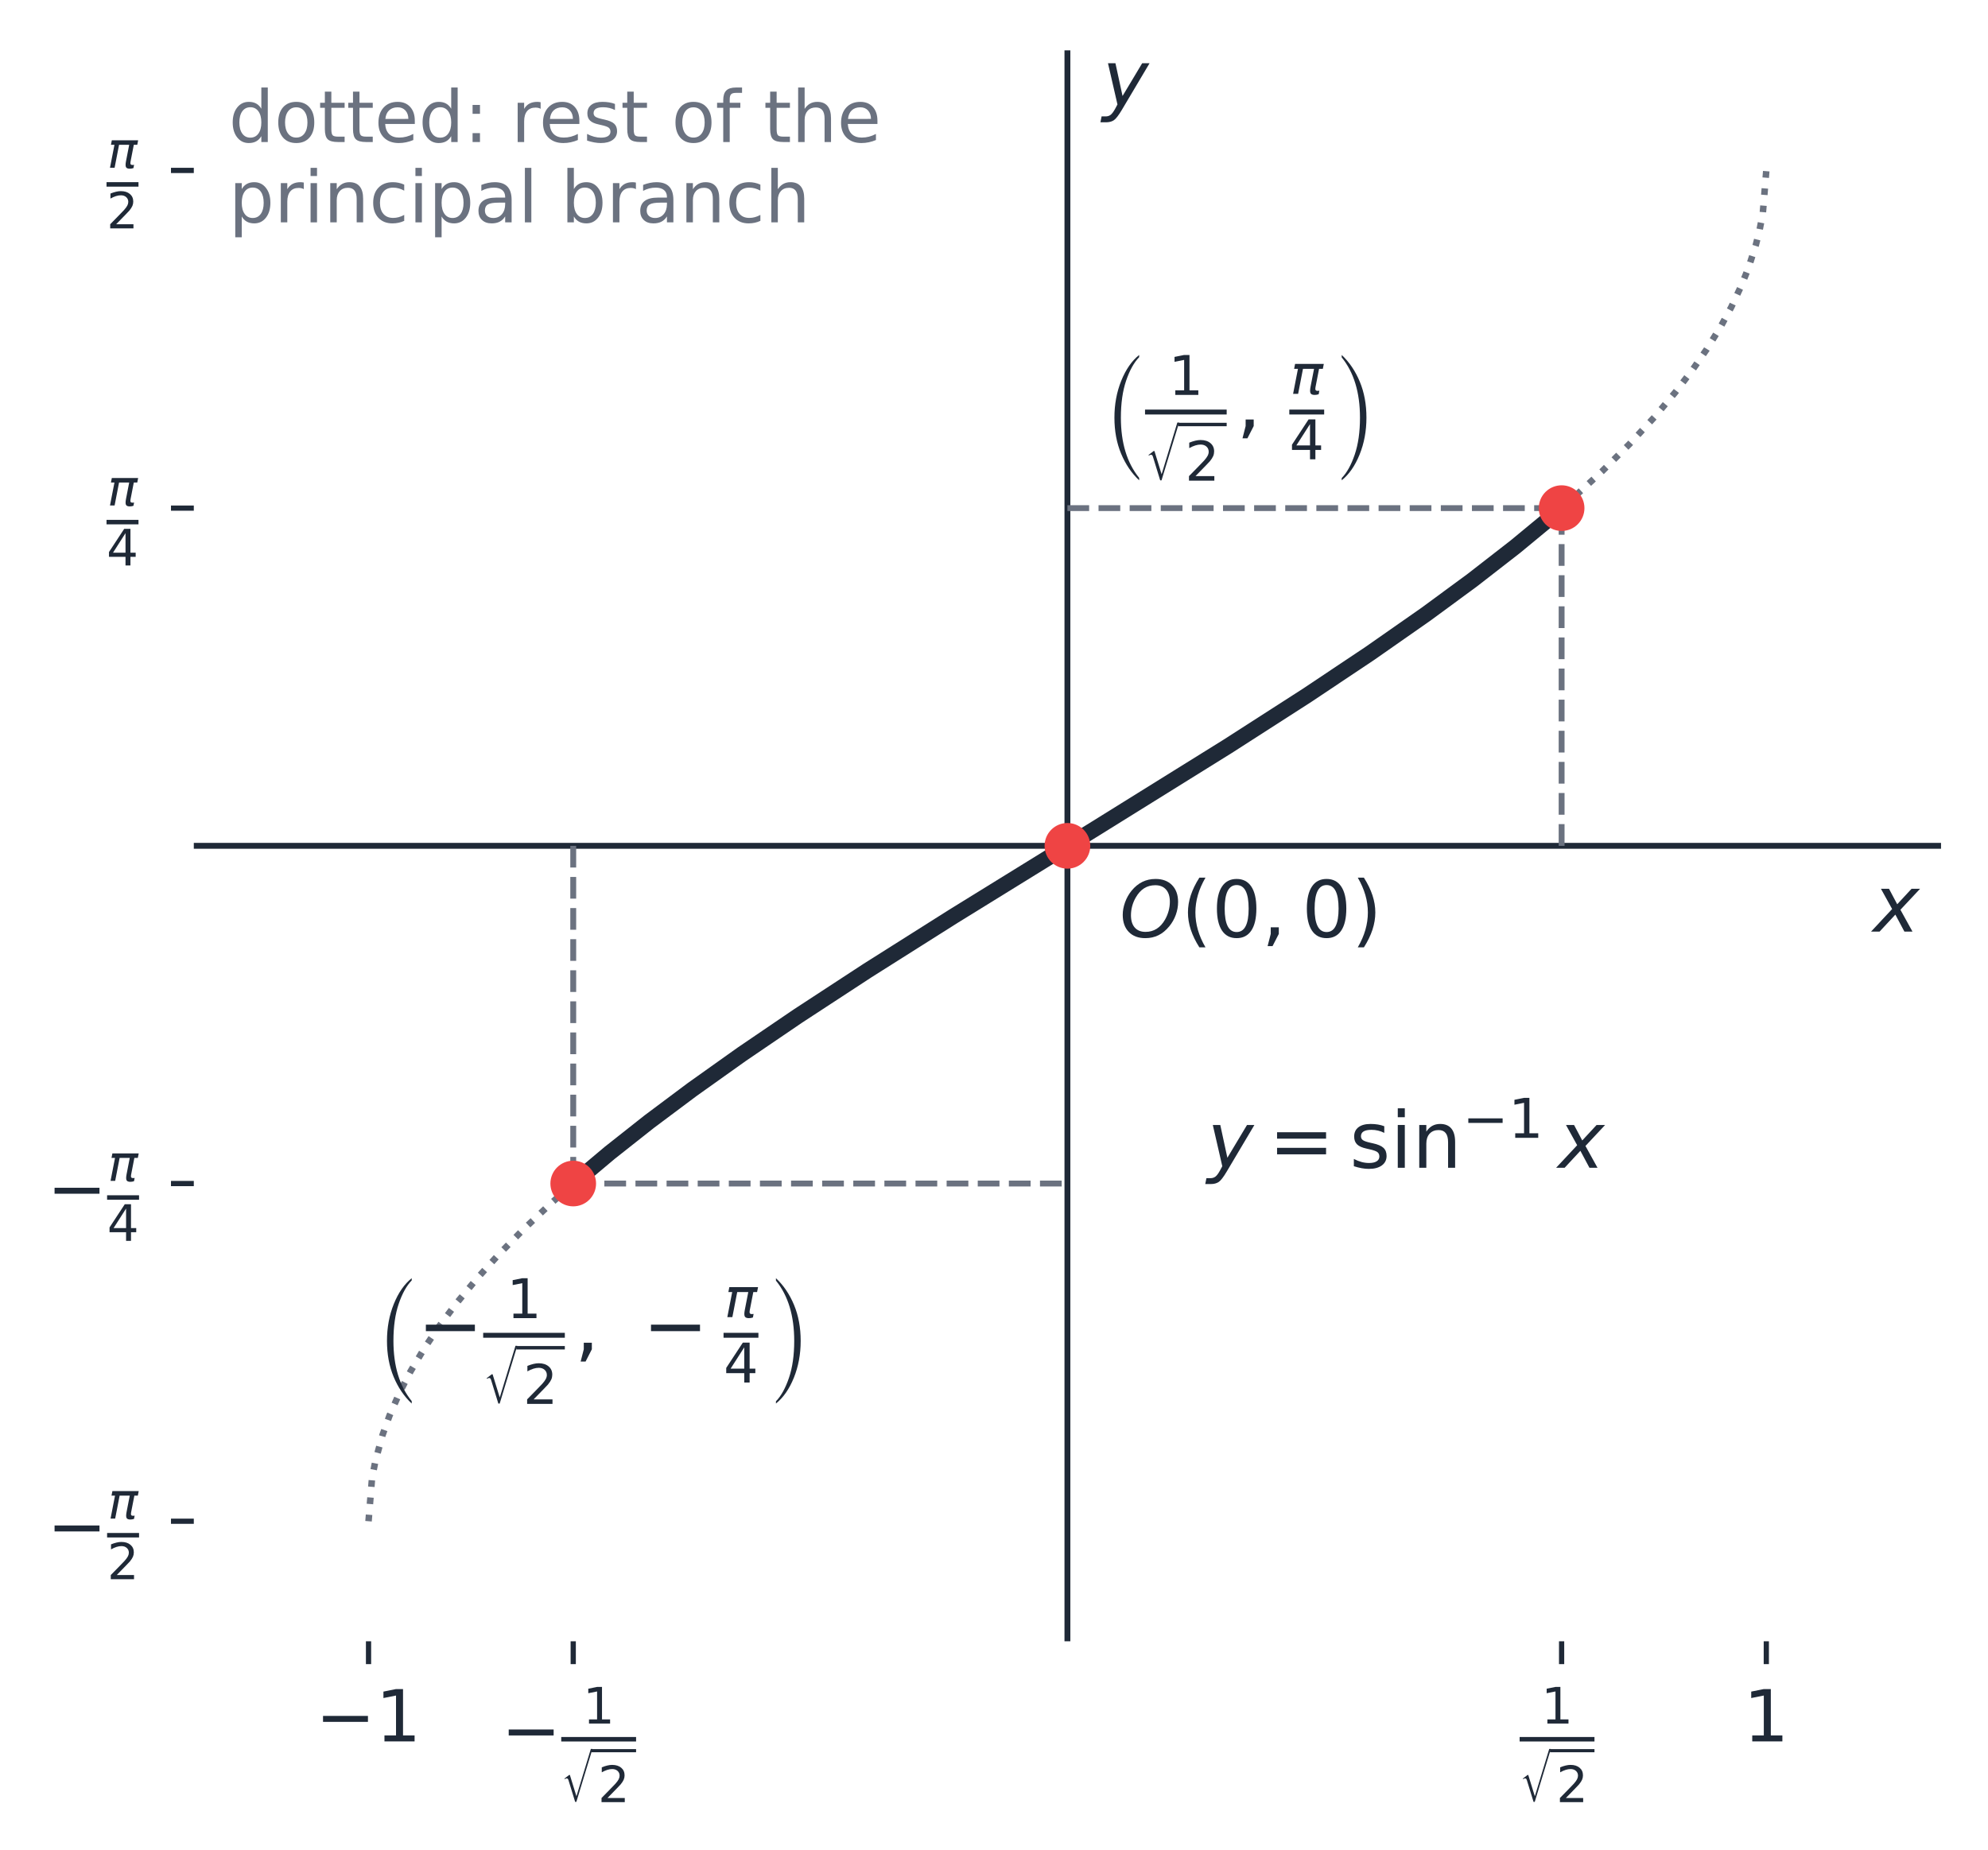
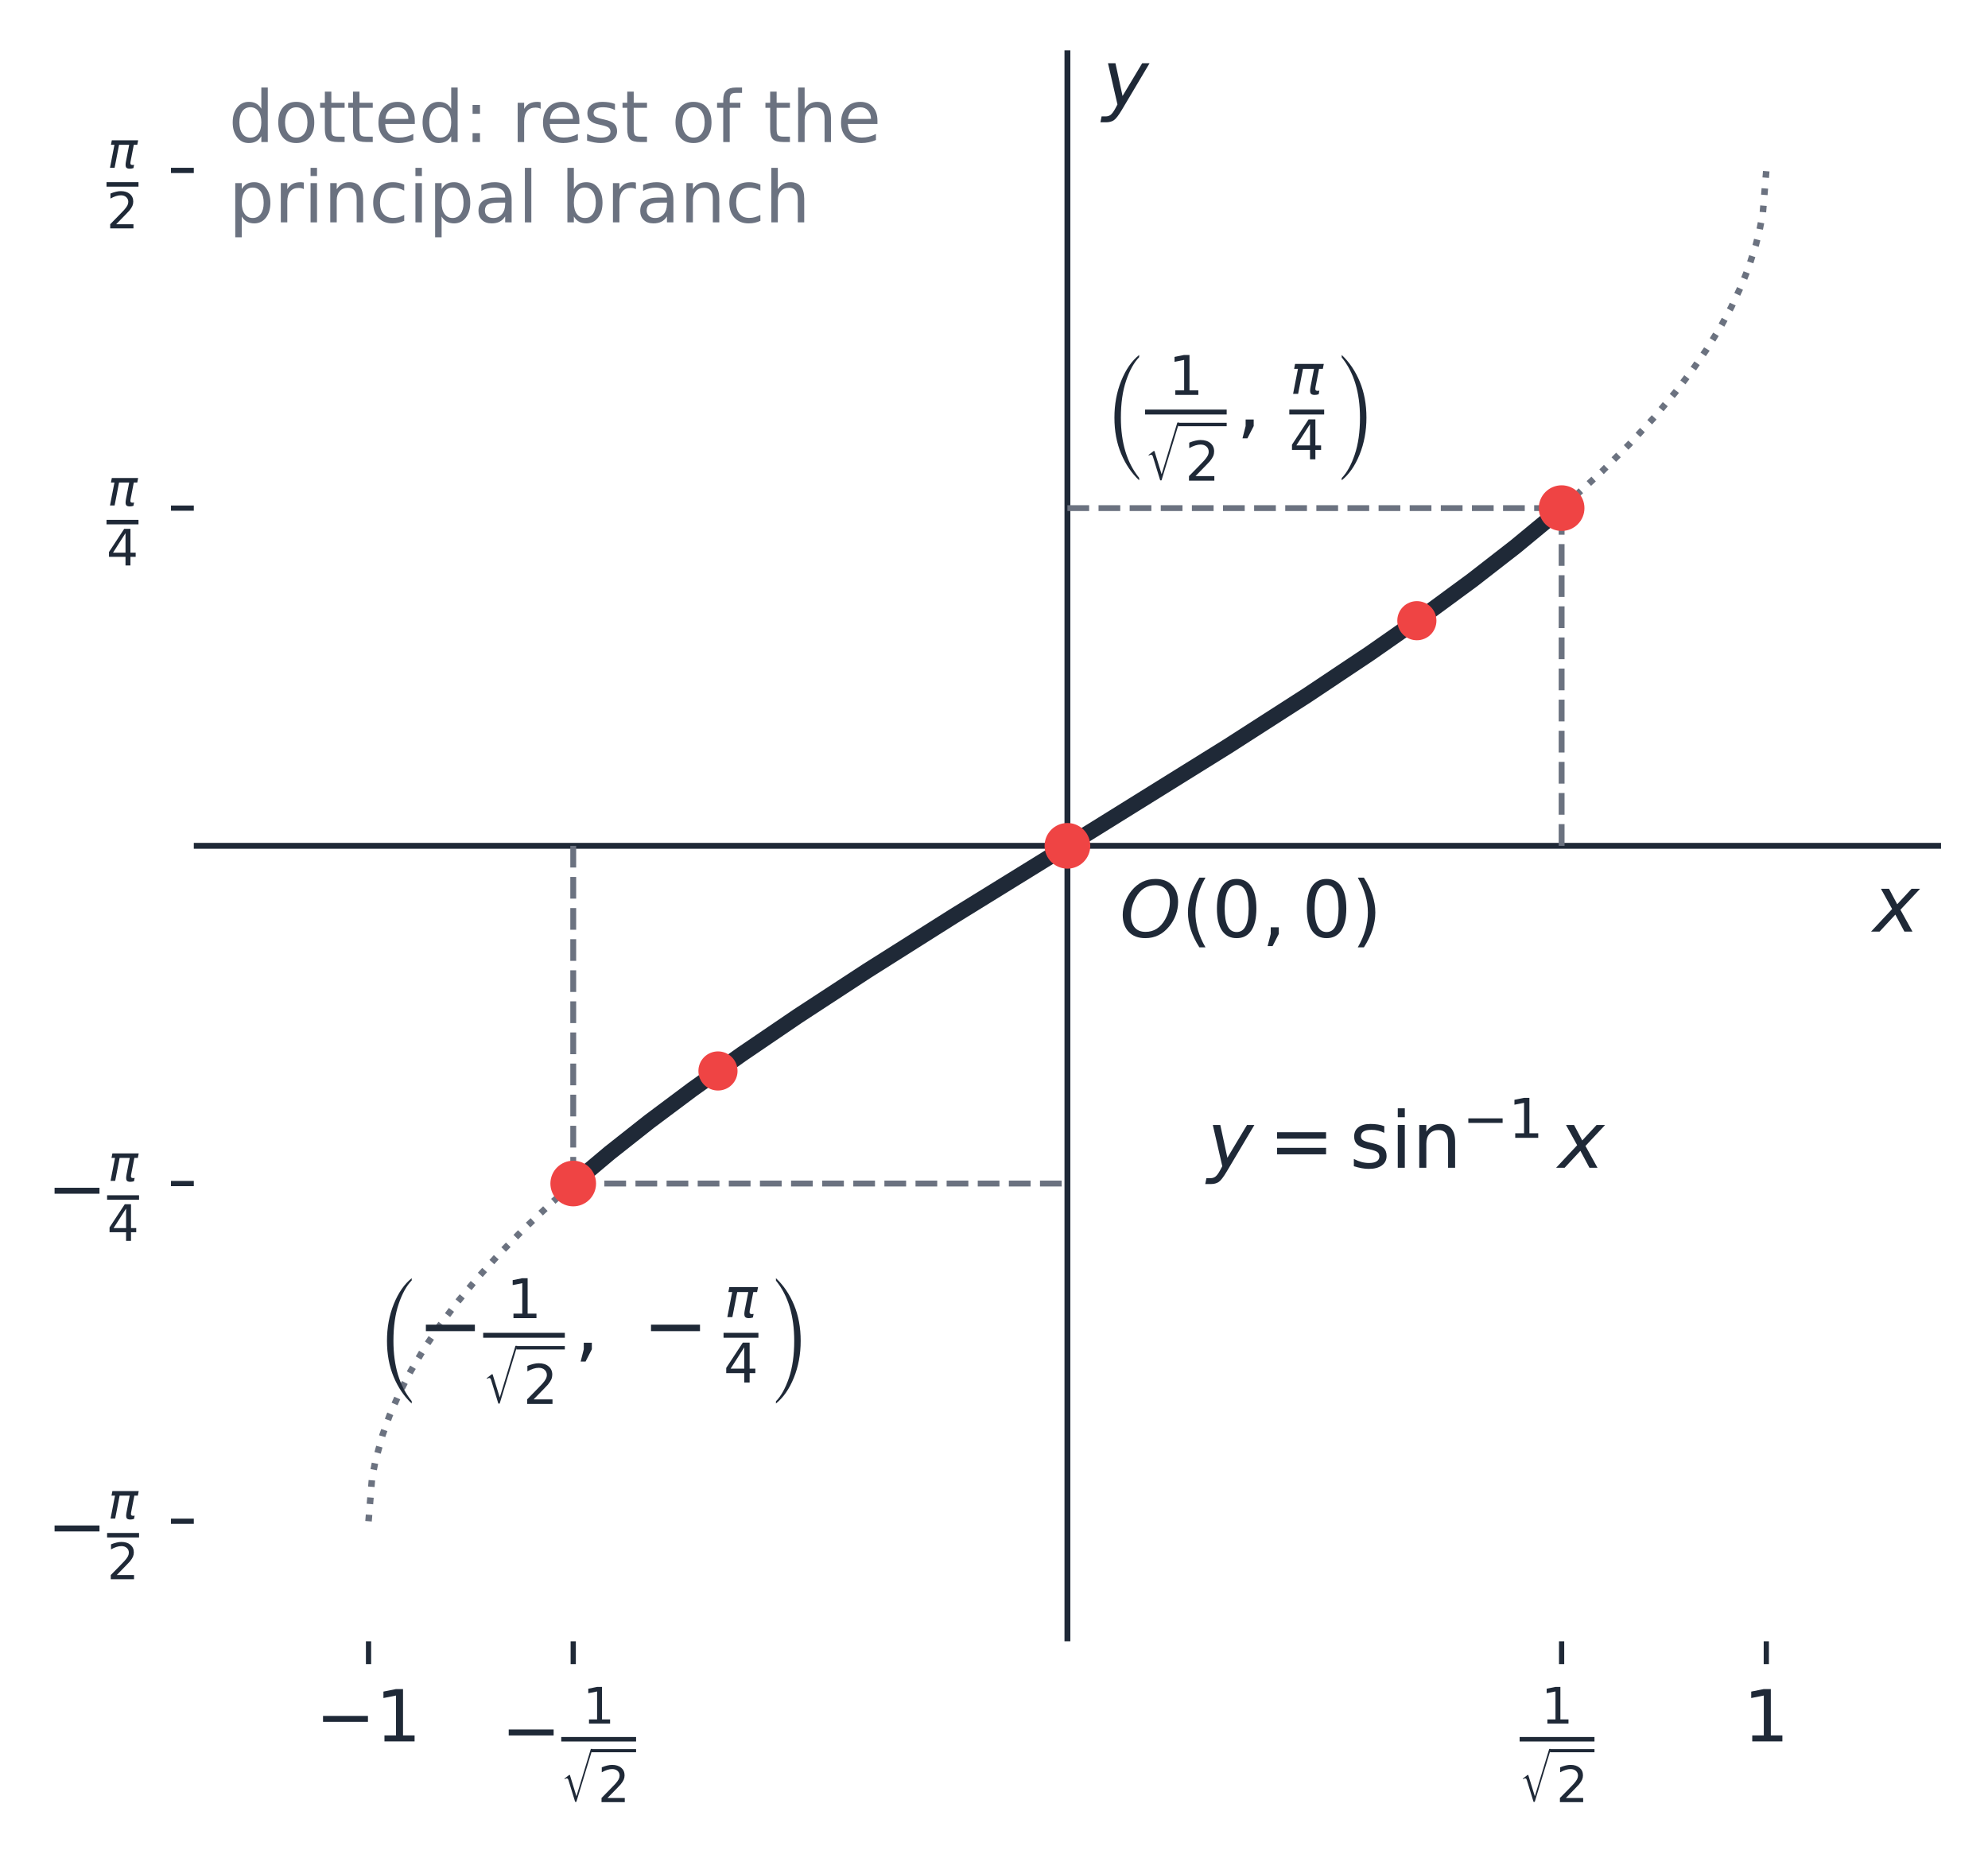
<svg xmlns="http://www.w3.org/2000/svg" xmlns:xlink="http://www.w3.org/1999/xlink" width="304.75pt" height="283.569pt" viewBox="0 0 304.75 283.569" version="1.1">
  <defs>
    <style type="text/css">*{stroke-linejoin: round; stroke-linecap: butt}</style>
  </defs>
  <g id="figure_1">
    <g id="patch_1">
      <path d="M -0 283.569  L 304.75 283.569  L 304.75 0  L -0 0  L -0 283.569  z " style="fill: none" />
    </g>
    <g id="axes_1">
      <g id="patch_2">
        <path d="M 29.71 251.659  L 297.55 251.659  L 297.55 7.723  L 29.71 7.723  L 29.71 251.659  z " style="fill: none" />
      </g>
      <g id="matplotlib.axis_1">
        <g id="xtick_1">
          <g id="line2d_1">
            <defs>
-               <path id="m2ab1efc501" d="M 0 0  L 0 3.5  " style="stroke: #1f2937; stroke-width: 0.8" />
+               <path id="mcd6d9efde3" d="M 0 0  L 0 3.5  " style="stroke: #1f2937; stroke-width: 0.8" />
            </defs>
            <g>
-               <use xlink:href="#m2ab1efc501" x="56.494" y="251.659" style="fill: #1f2937; stroke: #1f2937; stroke-width: 0.8" />
+               <use xlink:href="#mcd6d9efde3" x="56.494" y="251.659" style="fill: #1f2937; stroke: #1f2937; stroke-width: 0.8" />
            </g>
          </g>
          <g id="text_1">
            <g style="fill: #1f2937" transform="translate(48.354 267.0173) scale(0.11 -0.11)">
              <defs>
                <path id="DejaVuSans-2212" d="M 678 2272  L 4684 2272  L 4684 1741  L 678 1741  L 678 2272  z " transform="scale(0.015625)" />
                <path id="DejaVuSans-31" d="M 794 531  L 1825 531  L 1825 4091  L 703 3866  L 703 4441  L 1819 4666  L 2450 4666  L 2450 531  L 3481 531  L 3481 0  L 794 0  L 794 531  z " transform="scale(0.015625)" />
              </defs>
              <use xlink:href="#DejaVuSans-2212" transform="translate(0 0.09375)" />
              <use xlink:href="#DejaVuSans-31" transform="translate(83.78906 0.09375)" />
            </g>
          </g>
        </g>
        <g id="xtick_2">
          <g id="line2d_2">
            <g>
-               <use xlink:href="#m2ab1efc501" x="87.873" y="251.659" style="fill: #1f2937; stroke: #1f2937; stroke-width: 0.8" />
+               <use xlink:href="#mcd6d9efde3" x="87.873" y="251.659" style="fill: #1f2937; stroke: #1f2937; stroke-width: 0.8" />
            </g>
          </g>
          <g id="text_2">
            <g style="fill: #1f2937" transform="translate(76.81841 269.109) scale(0.11 -0.11)">
              <defs>
                <path id="STIXSizeOneSym-Regular-221a" d="M 6970 9933  L 3373 -1888  L 3104 -1888  L 1626 2918  Q 1555 3149 1465 3251  Q 1376 3354 1229 3354  Q 1011 3354 794 3181  L 717 3309  L 1766 4115  L 1926 4115  L 3379 -602  L 3405 -602  L 6605 9933  L 6970 9933  z " transform="scale(0.015625)" />
                <path id="DejaVuSans-32" d="M 1228 531  L 3431 531  L 3431 0  L 469 0  L 469 531  Q 828 903 1448 1529  Q 2069 2156 2228 2338  Q 2531 2678 2651 2914  Q 2772 3150 2772 3378  Q 2772 3750 2511 3984  Q 2250 4219 1831 4219  Q 1534 4219 1204 4116  Q 875 4013 500 3803  L 500 4441  Q 881 4594 1212 4672  Q 1544 4750 1819 4750  Q 2544 4750 2975 4387  Q 3406 4025 3406 3419  Q 3406 3131 3298 2873  Q 3191 2616 2906 2266  Q 2828 2175 2409 1742  Q 1991 1309 1228 531  z " transform="scale(0.015625)" />
              </defs>
              <use xlink:href="#DejaVuSans-2212" transform="translate(0 0.16875)" />
              <use xlink:href="#DejaVuSans-31" transform="translate(113.7891 43.96563) scale(0.7)" />
              <use xlink:href="#STIXSizeOneSym-Regular-221a" transform="translate(83.78906 -53.4125) scale(0.399712)" />
              <use xlink:href="#DejaVuSans-32" transform="translate(134.8058 -65.6125) scale(0.7)" />
              <path d="M 83.789 18.966  L 83.789 25.216  L 188.092 25.216  L 188.092 18.966  L 83.789 18.966  z " />
              <path d="M 126.056 3.966  L 126.056 8.341  L 188.092 8.341  L 188.092 3.966  L 126.056 3.966  z " />
            </g>
          </g>
        </g>
        <g id="xtick_3">
          <g id="line2d_3">
            <g>
-               <use xlink:href="#m2ab1efc501" x="239.387" y="251.659" style="fill: #1f2937; stroke: #1f2937; stroke-width: 0.8" />
+               <use xlink:href="#mcd6d9efde3" x="239.387" y="251.659" style="fill: #1f2937; stroke: #1f2937; stroke-width: 0.8" />
            </g>
          </g>
          <g id="text_3">
            <g style="fill: #1f2937" transform="translate(232.9516 269.109) scale(0.11 -0.11)">
              <use xlink:href="#DejaVuSans-31" transform="translate(30 43.96563) scale(0.7)" />
              <use xlink:href="#STIXSizeOneSym-Regular-221a" transform="translate(0 -53.4125) scale(0.399712)" />
              <use xlink:href="#DejaVuSans-32" transform="translate(51.01678 -65.6125) scale(0.7)" />
              <path d="M 0 18.966  L 0 25.216  L 104.303 25.216  L 104.303 18.966  L 0 18.966  z " />
              <path d="M 42.267 3.966  L 42.267 8.341  L 104.303 8.341  L 104.303 3.966  L 42.267 3.966  z " />
            </g>
          </g>
        </g>
        <g id="xtick_4">
          <g id="line2d_4">
            <g>
-               <use xlink:href="#m2ab1efc501" x="270.766" y="251.659" style="fill: #1f2937; stroke: #1f2937; stroke-width: 0.8" />
+               <use xlink:href="#mcd6d9efde3" x="270.766" y="251.659" style="fill: #1f2937; stroke: #1f2937; stroke-width: 0.8" />
            </g>
          </g>
          <g id="text_4">
            <g style="fill: #1f2937" transform="translate(267.246 267.0173) scale(0.11 -0.11)">
              <use xlink:href="#DejaVuSans-31" transform="translate(0 0.09375)" />
            </g>
          </g>
        </g>
      </g>
      <g id="matplotlib.axis_2">
        <g id="ytick_1">
          <g id="line2d_5">
            <defs>
-               <path id="m38abfe4322" d="M 0 0  L -3.5 0  " style="stroke: #1f2937; stroke-width: 0.8" />
+               <path id="m02f73343f3" d="M 0 0  L -3.5 0  " style="stroke: #1f2937; stroke-width: 0.8" />
            </defs>
            <g>
-               <use xlink:href="#m38abfe4322" x="29.71" y="233.252" style="fill: #1f2937; stroke: #1f2937; stroke-width: 0.8" />
+               <use xlink:href="#m02f73343f3" x="29.71" y="233.252" style="fill: #1f2937; stroke: #1f2937; stroke-width: 0.8" />
            </g>
          </g>
          <g id="text_5">
            <g style="fill: #1f2937" transform="translate(7.2 237.8715) scale(0.11 -0.11)">
              <defs>
                <path id="DejaVuSans-Oblique-3c0" d="M 584 3500  L 3938 3500  L 3825 2925  L 3384 2925  L 2966 775  Q 2922 550 2981 450  Q 3038 353 3209 353  Q 3256 353 3325 363  Q 3397 369 3419 372  L 3338 -44  Q 3222 -84 3103 -103  Q 2981 -122 2866 -122  Q 2491 -122 2388 81  Q 2284 288 2391 838  L 2797 2925  L 1506 2925  L 938 0  L 350 0  L 919 2925  L 472 2925  L 584 3500  z " transform="scale(0.015625)" />
              </defs>
              <use xlink:href="#DejaVuSans-2212" transform="translate(0 0.5875)" />
              <use xlink:href="#DejaVuSans-Oblique-3c0" transform="translate(84.78906 45.71875) scale(0.7)" />
              <use xlink:href="#DejaVuSans-32" transform="translate(83.78906 -38.81875) scale(0.7)" />
              <path d="M 83.789 19.384  L 83.789 25.634  L 128.325 25.634  L 128.325 19.384  L 83.789 19.384  z " />
            </g>
          </g>
        </g>
        <g id="ytick_2">
          <g id="line2d_6">
            <g>
-               <use xlink:href="#m38abfe4322" x="29.71" y="181.471" style="fill: #1f2937; stroke: #1f2937; stroke-width: 0.8" />
+               <use xlink:href="#m02f73343f3" x="29.71" y="181.471" style="fill: #1f2937; stroke: #1f2937; stroke-width: 0.8" />
            </g>
          </g>
          <g id="text_6">
            <g style="fill: #1f2937" transform="translate(7.2 186.0913) scale(0.11 -0.11)">
              <defs>
                <path id="DejaVuSans-34" d="M 2419 4116  L 825 1625  L 2419 1625  L 2419 4116  z M 2253 4666  L 3047 4666  L 3047 1625  L 3713 1625  L 3713 1100  L 3047 1100  L 3047 0  L 2419 0  L 2419 1100  L 313 1100  L 313 1709  L 2253 4666  z " transform="scale(0.015625)" />
              </defs>
              <use xlink:href="#DejaVuSans-2212" transform="translate(0 0.5875)" />
              <use xlink:href="#DejaVuSans-Oblique-3c0" transform="translate(84.78906 45.71875) scale(0.7)" />
              <use xlink:href="#DejaVuSans-34" transform="translate(83.78906 -37.9) scale(0.7)" />
              <path d="M 83.789 19.384  L 83.789 25.634  L 128.325 25.634  L 128.325 19.384  L 83.789 19.384  z " />
            </g>
          </g>
        </g>
        <g id="ytick_3">
          <g id="line2d_7">
            <g>
-               <use xlink:href="#m38abfe4322" x="29.71" y="77.911" style="fill: #1f2937; stroke: #1f2937; stroke-width: 0.8" />
+               <use xlink:href="#m02f73343f3" x="29.71" y="77.911" style="fill: #1f2937; stroke: #1f2937; stroke-width: 0.8" />
            </g>
          </g>
          <g id="text_7">
            <g style="fill: #1f2937" transform="translate(16.33 82.53079) scale(0.11 -0.11)">
              <use xlink:href="#DejaVuSans-Oblique-3c0" transform="translate(1 45.71875) scale(0.7)" />
              <use xlink:href="#DejaVuSans-34" transform="translate(0 -37.9) scale(0.7)" />
              <path d="M 0 19.384  L 0 25.634  L 44.536 25.634  L 44.536 19.384  L 0 19.384  z " />
            </g>
          </g>
        </g>
        <g id="ytick_4">
          <g id="line2d_8">
            <g>
-               <use xlink:href="#m38abfe4322" x="29.71" y="26.131" style="fill: #1f2937; stroke: #1f2937; stroke-width: 0.8" />
+               <use xlink:href="#m02f73343f3" x="29.71" y="26.131" style="fill: #1f2937; stroke: #1f2937; stroke-width: 0.8" />
            </g>
          </g>
          <g id="text_8">
            <g style="fill: #1f2937" transform="translate(16.33 30.75055) scale(0.11 -0.11)">
              <use xlink:href="#DejaVuSans-Oblique-3c0" transform="translate(1 45.71875) scale(0.7)" />
              <use xlink:href="#DejaVuSans-32" transform="translate(0 -38.81875) scale(0.7)" />
              <path d="M 0 19.384  L 0 25.634  L 44.536 25.634  L 44.536 19.384  L 0 19.384  z " />
            </g>
          </g>
        </g>
      </g>
      <g id="line2d_9">
-         <path d="M 56.494 233.252  L 57.031 226.648  L 57.568 223.908  L 58.642 220.027  L 59.716 217.041  L 61.327 213.373  L 62.938 210.268  L 65.086 206.667  L 67.234 203.478  L 69.92 199.891  L 73.142 196.005  L 76.364 192.45  L 80.123 188.617  L 84.419 184.55  L 89.252 180.282  L 94.623 175.832  L 101.067 170.804  L 108.048 165.651  L 116.104 159.993  L 125.233 153.857  L 136.51 146.563  L 151.01 137.475  L 195.046 110.07  L 205.786 103.028  L 214.916 96.781  L 222.434 91.386  L 229.415 86.101  L 235.323 81.359  L 240.693 76.764  L 245.526 72.325  L 249.822 68.057  L 253.581 63.99  L 256.803 60.167  L 259.489 56.653  L 261.637 53.545  L 263.785 50.062  L 265.396 47.093  L 267.007 43.647  L 268.081 40.922  L 269.155 37.578  L 269.692 35.474  L 270.229 32.734  L 270.766 26.131  L 270.766 26.131  " clip-path="url(#pe7e3f2ae3c)" style="fill: none; stroke-dasharray: 1,1.65; stroke-dashoffset: 0; stroke: #6b7280" />
+         <path d="M 56.494 233.252  L 57.031 226.648  L 57.568 223.908  L 58.642 220.027  L 59.716 217.041  L 61.327 213.373  L 62.938 210.268  L 65.086 206.667  L 67.234 203.478  L 69.92 199.891  L 73.142 196.005  L 76.364 192.45  L 80.123 188.617  L 84.419 184.55  L 89.252 180.282  L 94.623 175.832  L 101.067 170.804  L 108.048 165.651  L 116.104 159.993  L 125.233 153.857  L 136.51 146.563  L 151.01 137.475  L 195.046 110.07  L 205.786 103.028  L 214.916 96.781  L 222.434 91.386  L 229.415 86.101  L 235.323 81.359  L 240.693 76.764  L 245.526 72.325  L 249.822 68.057  L 253.581 63.99  L 256.803 60.167  L 259.489 56.653  L 261.637 53.545  L 263.785 50.062  L 265.396 47.093  L 267.007 43.647  L 268.081 40.922  L 269.155 37.578  L 269.692 35.474  L 270.229 32.734  L 270.766 26.131  L 270.766 26.131  " clip-path="url(#p8d54f18fee)" style="fill: none; stroke-dasharray: 1,1.65; stroke-dashoffset: 0; stroke: #6b7280" />
      </g>
      <g id="line2d_10">
-         <path d="M 87.873 181.471  L 93.447 176.783  L 99.528 171.978  L 106.116 167.051  L 113.717 161.642  L 122.331 155.781  L 132.973 148.824  L 146.148 140.497  L 167.937 127.04  L 188.207 114.431  L 200.368 106.615  L 209.996 100.183  L 218.611 94.163  L 225.705 88.947  L 232.292 83.827  L 237.866 79.221  L 239.387 77.911  L 239.387 77.911  " clip-path="url(#pe7e3f2ae3c)" style="fill: none; stroke: #1f2937; stroke-width: 2.4; stroke-linecap: square" />
+         <path d="M 87.873 181.471  L 93.447 176.783  L 99.528 171.978  L 106.116 167.051  L 113.717 161.642  L 122.331 155.781  L 132.973 148.824  L 146.148 140.497  L 167.937 127.04  L 188.207 114.431  L 200.368 106.615  L 209.996 100.183  L 218.611 94.163  L 225.705 88.947  L 232.292 83.827  L 237.866 79.221  L 239.387 77.911  L 239.387 77.911  " clip-path="url(#p8d54f18fee)" style="fill: none; stroke: #1f2937; stroke-width: 2.4; stroke-linecap: square" />
      </g>
      <g id="line2d_11">
-         <path d="M 29.71 129.691  L 297.55 129.691  " clip-path="url(#pe7e3f2ae3c)" style="fill: none; stroke: #1f2937; stroke-width: 0.9; stroke-linecap: square" />
+         <path d="M 29.71 129.691  L 297.55 129.691  " clip-path="url(#p8d54f18fee)" style="fill: none; stroke: #1f2937; stroke-width: 0.9; stroke-linecap: square" />
      </g>
      <g id="line2d_12">
-         <path d="M 163.63 251.659  L 163.63 7.723  " clip-path="url(#pe7e3f2ae3c)" style="fill: none; stroke: #1f2937; stroke-width: 0.9; stroke-linecap: square" />
+         <path d="M 163.63 251.659  L 163.63 7.723  " clip-path="url(#p8d54f18fee)" style="fill: none; stroke: #1f2937; stroke-width: 0.9; stroke-linecap: square" />
      </g>
      <g id="line2d_13">
-         <path d="M 239.387 129.691  L 239.387 77.911  " clip-path="url(#pe7e3f2ae3c)" style="fill: none; stroke-dasharray: 3.33,1.44; stroke-dashoffset: 0; stroke: #6b7280; stroke-width: 0.9" />
+         <path d="M 239.387 129.691  L 239.387 77.911  " clip-path="url(#p8d54f18fee)" style="fill: none; stroke-dasharray: 3.33,1.44; stroke-dashoffset: 0; stroke: #6b7280; stroke-width: 0.9" />
      </g>
      <g id="line2d_14">
-         <path d="M 163.63 77.911  L 239.387 77.911  " clip-path="url(#pe7e3f2ae3c)" style="fill: none; stroke-dasharray: 3.33,1.44; stroke-dashoffset: 0; stroke: #6b7280; stroke-width: 0.9" />
+         <path d="M 163.63 77.911  L 239.387 77.911  " clip-path="url(#p8d54f18fee)" style="fill: none; stroke-dasharray: 3.33,1.44; stroke-dashoffset: 0; stroke: #6b7280; stroke-width: 0.9" />
      </g>
      <g id="line2d_15">
-         <path d="M 87.873 129.691  L 87.873 181.471  " clip-path="url(#pe7e3f2ae3c)" style="fill: none; stroke-dasharray: 3.33,1.44; stroke-dashoffset: 0; stroke: #6b7280; stroke-width: 0.9" />
+         <path d="M 87.873 129.691  L 87.873 181.471  " clip-path="url(#p8d54f18fee)" style="fill: none; stroke-dasharray: 3.33,1.44; stroke-dashoffset: 0; stroke: #6b7280; stroke-width: 0.9" />
      </g>
      <g id="line2d_16">
-         <path d="M 87.873 181.471  L 163.63 181.471  " clip-path="url(#pe7e3f2ae3c)" style="fill: none; stroke-dasharray: 3.33,1.44; stroke-dashoffset: 0; stroke: #6b7280; stroke-width: 0.9" />
+         <path d="M 87.873 181.471  L 163.63 181.471  " clip-path="url(#p8d54f18fee)" style="fill: none; stroke-dasharray: 3.33,1.44; stroke-dashoffset: 0; stroke: #6b7280; stroke-width: 0.9" />
      </g>
      <g id="text_9">
        <g style="fill: #1f2937" transform="translate(57.87341 207.4713) scale(0.12 -0.12)">
          <defs>
            <path id="STIXSizeTwoSym-Regular-28" d="M 3219 -1555  L 3219 -1786  Q 2144 -774 1517 730  Q 890 2234 890 4115  Q 890 6003 1533 7593  Q 2176 9184 3219 10022  L 3219 9811  Q 2490 9062 1994 7606  Q 1498 6150 1498 4115  Q 1498 563 3219 -1555  z " transform="scale(0.015625)" />
            <path id="DejaVuSans-2c" d="M 750 794  L 1409 794  L 1409 256  L 897 -744  L 494 -744  L 750 256  L 750 794  z " transform="scale(0.015625)" />
            <path id="STIXSizeTwoSym-Regular-29" d="M 730 9792  L 730 10022  Q 1805 9011 2432 7507  Q 3059 6003 3059 4115  Q 3059 2234 2416 643  Q 1773 -947 730 -1786  L 730 -1574  Q 1459 -826 1955 633  Q 2451 2093 2451 4115  Q 2451 7674 730 9792  z " transform="scale(0.015625)" />
          </defs>
          <use xlink:href="#STIXSizeTwoSym-Regular-28" transform="translate(0 -40.23438) scale(0.868191)" />
          <use xlink:href="#DejaVuSans-2212" transform="translate(51.16936 0.85)" />
          <use xlink:href="#DejaVuSans-31" transform="translate(164.9584 44.64688) scale(0.7)" />
          <use xlink:href="#STIXSizeOneSym-Regular-221a" transform="translate(134.9584 -52.73125) scale(0.399712)" />
          <use xlink:href="#DejaVuSans-32" transform="translate(185.9752 -64.93125) scale(0.7)" />
          <use xlink:href="#DejaVuSans-2c" transform="translate(251.7613 0.85)" />
          <use xlink:href="#DejaVuSans-2212" transform="translate(338.749 0.85)" />
          <use xlink:href="#DejaVuSans-Oblique-3c0" transform="translate(443.0204 45.98125) scale(0.7)" />
          <use xlink:href="#DejaVuSans-34" transform="translate(442.0204 -37.6375) scale(0.7)" />
          <use xlink:href="#STIXSizeTwoSym-Regular-29" transform="translate(499.0566 -40.23438) scale(0.868191)" />
          <path d="M 134.958 19.647  L 134.958 25.897  L 239.261 25.897  L 239.261 19.647  L 134.958 19.647  z " />
          <path d="M 177.225 4.647  L 177.225 9.022  L 239.261 9.022  L 239.261 4.647  L 177.225 4.647  z " />
          <path d="M 442.02 19.647  L 442.02 25.897  L 486.557 25.897  L 486.557 19.647  L 442.02 19.647  z " />
        </g>
      </g>
      <g id="text_10">
        <g style="fill: #1f2937" transform="translate(171.63 143.691) scale(0.12 -0.12)">
          <defs>
            <path id="DejaVuSans-Oblique-4f" d="M 2919 4238  Q 2400 4238 2003 3986  Q 1606 3734 1313 3219  Q 1125 2891 1026 2522  Q 928 2153 928 1778  Q 928 1128 1239 775  Q 1550 422 2119 422  Q 2631 422 3032 676  Q 3434 931 3719 1434  Q 3909 1772 4009 2142  Q 4109 2513 4109 2881  Q 4109 3528 3796 3883  Q 3484 4238 2919 4238  z M 2100 -91  Q 1241 -91 748 418  Q 256 928 256 1813  Q 256 2319 448 2847  Q 641 3375 978 3788  Q 1375 4272 1862 4511  Q 2350 4750 2938 4750  Q 3794 4750 4287 4245  Q 4781 3741 4781 2869  Q 4781 2331 4593 1812  Q 4406 1294 4056 872  Q 3656 384 3173 146  Q 2691 -91 2100 -91  z " transform="scale(0.015625)" />
            <path id="DejaVuSans-28" d="M 1984 4856  Q 1566 4138 1362 3434  Q 1159 2731 1159 2009  Q 1159 1288 1364 580  Q 1569 -128 1984 -844  L 1484 -844  Q 1016 -109 783 600  Q 550 1309 550 2009  Q 550 2706 781 3412  Q 1013 4119 1484 4856  L 1984 4856  z " transform="scale(0.015625)" />
            <path id="DejaVuSans-30" d="M 2034 4250  Q 1547 4250 1301 3770  Q 1056 3291 1056 2328  Q 1056 1369 1301 889  Q 1547 409 2034 409  Q 2525 409 2770 889  Q 3016 1369 3016 2328  Q 3016 3291 2770 3770  Q 2525 4250 2034 4250  z M 2034 4750  Q 2819 4750 3233 4129  Q 3647 3509 3647 2328  Q 3647 1150 3233 529  Q 2819 -91 2034 -91  Q 1250 -91 836 529  Q 422 1150 422 2328  Q 422 3509 836 4129  Q 1250 4750 2034 4750  z " transform="scale(0.015625)" />
            <path id="DejaVuSans-29" d="M 513 4856  L 1013 4856  Q 1481 4119 1714 3412  Q 1947 2706 1947 2009  Q 1947 1309 1714 600  Q 1481 -109 1013 -844  L 513 -844  Q 928 -128 1133 580  Q 1338 1288 1338 2009  Q 1338 2731 1133 3434  Q 928 4138 513 4856  z " transform="scale(0.015625)" />
          </defs>
          <use xlink:href="#DejaVuSans-Oblique-4f" transform="translate(0 0.125)" />
          <use xlink:href="#DejaVuSans-28" transform="translate(78.71094 0.125)" />
          <use xlink:href="#DejaVuSans-30" transform="translate(117.7246 0.125)" />
          <use xlink:href="#DejaVuSans-2c" transform="translate(181.3477 0.125)" />
          <use xlink:href="#DejaVuSans-30" transform="translate(232.6172 0.125)" />
          <use xlink:href="#DejaVuSans-29" transform="translate(296.2402 0.125)" />
        </g>
      </g>
      <g id="text_11">
        <g style="fill: #1f2937" transform="translate(169.3866 65.91079) scale(0.12 -0.12)">
          <use xlink:href="#STIXSizeTwoSym-Regular-28" transform="translate(0 -40.23438) scale(0.868191)" />
          <use xlink:href="#DejaVuSans-31" transform="translate(81.16936 44.64688) scale(0.7)" />
          <use xlink:href="#STIXSizeOneSym-Regular-221a" transform="translate(51.16936 -52.73125) scale(0.399712)" />
          <use xlink:href="#DejaVuSans-32" transform="translate(102.1861 -64.93125) scale(0.7)" />
          <use xlink:href="#DejaVuSans-2c" transform="translate(167.9723 0.85)" />
          <use xlink:href="#DejaVuSans-Oblique-3c0" transform="translate(236.4775 45.98125) scale(0.7)" />
          <use xlink:href="#DejaVuSans-34" transform="translate(235.4775 -37.6375) scale(0.7)" />
          <use xlink:href="#STIXSizeTwoSym-Regular-29" transform="translate(292.5136 -40.23438) scale(0.868191)" />
          <path d="M 51.169 19.647  L 51.169 25.897  L 155.472 25.897  L 155.472 19.647  L 51.169 19.647  z " />
          <path d="M 93.436 4.647  L 93.436 9.022  L 155.472 9.022  L 155.472 4.647  L 93.436 4.647  z " />
          <path d="M 235.477 19.647  L 235.477 25.897  L 280.014 25.897  L 280.014 19.647  L 235.477 19.647  z " />
        </g>
      </g>
      <g id="text_12">
        <g style="fill: #1f2937" transform="translate(287.1359 142.8768) scale(0.12 -0.12)">
          <defs>
            <path id="DejaVuSans-Oblique-78" d="M 3841 3500  L 2234 1784  L 3219 0  L 2559 0  L 1819 1388  L 531 0  L -166 0  L 1556 1844  L 641 3500  L 1300 3500  L 1972 2234  L 3144 3500  L 3841 3500  z " transform="scale(0.015625)" />
          </defs>
          <use xlink:href="#DejaVuSans-Oblique-78" transform="translate(0 0.3125)" />
        </g>
      </g>
      <g id="text_13">
        <g style="fill: #1f2937" transform="translate(168.9868 16.29375) scale(0.12 -0.12)">
          <defs>
            <path id="DejaVuSans-Oblique-79" d="M 1588 -325  Q 1188 -997 936 -1164  Q 684 -1331 294 -1331  L -159 -1331  L -63 -850  L 269 -850  Q 509 -850 678 -719  Q 847 -588 1056 -206  L 1234 128  L 459 3500  L 1069 3500  L 1650 819  L 3256 3500  L 3859 3500  L 1588 -325  z " transform="scale(0.015625)" />
          </defs>
          <use xlink:href="#DejaVuSans-Oblique-79" transform="translate(0 0.3125)" />
        </g>
      </g>
      <g id="text_14">
        <g style="fill: #1f2937" transform="translate(185.0572 179.1375) scale(0.12 -0.12)">
          <defs>
            <path id="DejaVuSans-3d" d="M 678 2906  L 4684 2906  L 4684 2381  L 678 2381  L 678 2906  z M 678 1631  L 4684 1631  L 4684 1100  L 678 1100  L 678 1631  z " transform="scale(0.015625)" />
            <path id="DejaVuSans-73" d="M 2834 3397  L 2834 2853  Q 2591 2978 2328 3040  Q 2066 3103 1784 3103  Q 1356 3103 1142 2972  Q 928 2841 928 2578  Q 928 2378 1081 2264  Q 1234 2150 1697 2047  L 1894 2003  Q 2506 1872 2764 1633  Q 3022 1394 3022 966  Q 3022 478 2636 193  Q 2250 -91 1575 -91  Q 1294 -91 989 -36  Q 684 19 347 128  L 347 722  Q 666 556 975 473  Q 1284 391 1588 391  Q 1994 391 2212 530  Q 2431 669 2431 922  Q 2431 1156 2273 1281  Q 2116 1406 1581 1522  L 1381 1569  Q 847 1681 609 1914  Q 372 2147 372 2553  Q 372 3047 722 3315  Q 1072 3584 1716 3584  Q 2034 3584 2315 3537  Q 2597 3491 2834 3397  z " transform="scale(0.015625)" />
            <path id="DejaVuSans-69" d="M 603 3500  L 1178 3500  L 1178 0  L 603 0  L 603 3500  z M 603 4863  L 1178 4863  L 1178 4134  L 603 4134  L 603 4863  z " transform="scale(0.015625)" />
            <path id="DejaVuSans-6e" d="M 3513 2113  L 3513 0  L 2938 0  L 2938 2094  Q 2938 2591 2744 2837  Q 2550 3084 2163 3084  Q 1697 3084 1428 2787  Q 1159 2491 1159 1978  L 1159 0  L 581 0  L 581 3500  L 1159 3500  L 1159 2956  Q 1366 3272 1645 3428  Q 1925 3584 2291 3584  Q 2894 3584 3203 3211  Q 3513 2838 3513 2113  z " transform="scale(0.015625)" />
          </defs>
          <use xlink:href="#DejaVuSans-Oblique-79" transform="translate(0 0.684375)" />
          <use xlink:href="#DejaVuSans-3d" transform="translate(78.66211 0.684375)" />
          <use xlink:href="#DejaVuSans-73" transform="translate(181.9336 0.684375)" />
          <use xlink:href="#DejaVuSans-69" transform="translate(234.0332 0.684375)" />
          <use xlink:href="#DejaVuSans-6e" transform="translate(261.8164 0.684375)" />
          <use xlink:href="#DejaVuSans-2212" transform="translate(326.1523 38.96563) scale(0.7)" />
          <use xlink:href="#DejaVuSans-31" transform="translate(384.8047 38.96563) scale(0.7)" />
          <use xlink:href="#DejaVuSans-Oblique-78" transform="translate(448.3109 0.684375)" />
        </g>
      </g>
      <g id="text_15">
        <g style="fill: #6b7280" transform="translate(35.0668 21.77689) scale(0.11 -0.11)">
          <defs>
            <path id="DejaVuSans-64" d="M 2906 2969  L 2906 4863  L 3481 4863  L 3481 0  L 2906 0  L 2906 525  Q 2725 213 2448 61  Q 2172 -91 1784 -91  Q 1150 -91 751 415  Q 353 922 353 1747  Q 353 2572 751 3078  Q 1150 3584 1784 3584  Q 2172 3584 2448 3432  Q 2725 3281 2906 2969  z M 947 1747  Q 947 1113 1208 752  Q 1469 391 1925 391  Q 2381 391 2643 752  Q 2906 1113 2906 1747  Q 2906 2381 2643 2742  Q 2381 3103 1925 3103  Q 1469 3103 1208 2742  Q 947 2381 947 1747  z " transform="scale(0.015625)" />
            <path id="DejaVuSans-6f" d="M 1959 3097  Q 1497 3097 1228 2736  Q 959 2375 959 1747  Q 959 1119 1226 758  Q 1494 397 1959 397  Q 2419 397 2687 759  Q 2956 1122 2956 1747  Q 2956 2369 2687 2733  Q 2419 3097 1959 3097  z M 1959 3584  Q 2709 3584 3137 3096  Q 3566 2609 3566 1747  Q 3566 888 3137 398  Q 2709 -91 1959 -91  Q 1206 -91 779 398  Q 353 888 353 1747  Q 353 2609 779 3096  Q 1206 3584 1959 3584  z " transform="scale(0.015625)" />
            <path id="DejaVuSans-74" d="M 1172 4494  L 1172 3500  L 2356 3500  L 2356 3053  L 1172 3053  L 1172 1153  Q 1172 725 1289 603  Q 1406 481 1766 481  L 2356 481  L 2356 0  L 1766 0  Q 1100 0 847 248  Q 594 497 594 1153  L 594 3053  L 172 3053  L 172 3500  L 594 3500  L 594 4494  L 1172 4494  z " transform="scale(0.015625)" />
            <path id="DejaVuSans-65" d="M 3597 1894  L 3597 1613  L 953 1613  Q 991 1019 1311 708  Q 1631 397 2203 397  Q 2534 397 2845 478  Q 3156 559 3463 722  L 3463 178  Q 3153 47 2828 -22  Q 2503 -91 2169 -91  Q 1331 -91 842 396  Q 353 884 353 1716  Q 353 2575 817 3079  Q 1281 3584 2069 3584  Q 2775 3584 3186 3129  Q 3597 2675 3597 1894  z M 3022 2063  Q 3016 2534 2758 2815  Q 2500 3097 2075 3097  Q 1594 3097 1305 2825  Q 1016 2553 972 2059  L 3022 2063  z " transform="scale(0.015625)" />
            <path id="DejaVuSans-3a" d="M 750 794  L 1409 794  L 1409 0  L 750 0  L 750 794  z M 750 3309  L 1409 3309  L 1409 2516  L 750 2516  L 750 3309  z " transform="scale(0.015625)" />
            <path id="DejaVuSans-20" transform="scale(0.015625)" />
            <path id="DejaVuSans-72" d="M 2631 2963  Q 2534 3019 2420 3045  Q 2306 3072 2169 3072  Q 1681 3072 1420 2755  Q 1159 2438 1159 1844  L 1159 0  L 581 0  L 581 3500  L 1159 3500  L 1159 2956  Q 1341 3275 1631 3429  Q 1922 3584 2338 3584  Q 2397 3584 2469 3576  Q 2541 3569 2628 3553  L 2631 2963  z " transform="scale(0.015625)" />
            <path id="DejaVuSans-66" d="M 2375 4863  L 2375 4384  L 1825 4384  Q 1516 4384 1395 4259  Q 1275 4134 1275 3809  L 1275 3500  L 2222 3500  L 2222 3053  L 1275 3053  L 1275 0  L 697 0  L 697 3053  L 147 3053  L 147 3500  L 697 3500  L 697 3744  Q 697 4328 969 4595  Q 1241 4863 1831 4863  L 2375 4863  z " transform="scale(0.015625)" />
            <path id="DejaVuSans-68" d="M 3513 2113  L 3513 0  L 2938 0  L 2938 2094  Q 2938 2591 2744 2837  Q 2550 3084 2163 3084  Q 1697 3084 1428 2787  Q 1159 2491 1159 1978  L 1159 0  L 581 0  L 581 4863  L 1159 4863  L 1159 2956  Q 1366 3272 1645 3428  Q 1925 3584 2291 3584  Q 2894 3584 3203 3211  Q 3513 2838 3513 2113  z " transform="scale(0.015625)" />
          </defs>
          <use xlink:href="#DejaVuSans-64" />
          <use xlink:href="#DejaVuSans-6f" transform="translate(63.47656 0)" />
          <use xlink:href="#DejaVuSans-74" transform="translate(124.6582 0)" />
          <use xlink:href="#DejaVuSans-74" transform="translate(163.8672 0)" />
          <use xlink:href="#DejaVuSans-65" transform="translate(203.0762 0)" />
          <use xlink:href="#DejaVuSans-64" transform="translate(264.5996 0)" />
          <use xlink:href="#DejaVuSans-3a" transform="translate(328.0762 0)" />
          <use xlink:href="#DejaVuSans-20" transform="translate(361.7676 0)" />
          <use xlink:href="#DejaVuSans-72" transform="translate(393.5547 0)" />
          <use xlink:href="#DejaVuSans-65" transform="translate(432.418 0)" />
          <use xlink:href="#DejaVuSans-73" transform="translate(493.9414 0)" />
          <use xlink:href="#DejaVuSans-74" transform="translate(546.041 0)" />
          <use xlink:href="#DejaVuSans-20" transform="translate(585.25 0)" />
          <use xlink:href="#DejaVuSans-6f" transform="translate(617.0371 0)" />
          <use xlink:href="#DejaVuSans-66" transform="translate(678.2188 0)" />
          <use xlink:href="#DejaVuSans-20" transform="translate(713.4238 0)" />
          <use xlink:href="#DejaVuSans-74" transform="translate(745.2109 0)" />
          <use xlink:href="#DejaVuSans-68" transform="translate(784.4199 0)" />
          <use xlink:href="#DejaVuSans-65" transform="translate(847.7988 0)" />
        </g>
        <g style="fill: #6b7280" transform="translate(35.0668 34.09448) scale(0.11 -0.11)">
          <defs>
            <path id="DejaVuSans-70" d="M 1159 525  L 1159 -1331  L 581 -1331  L 581 3500  L 1159 3500  L 1159 2969  Q 1341 3281 1617 3432  Q 1894 3584 2278 3584  Q 2916 3584 3314 3078  Q 3713 2572 3713 1747  Q 3713 922 3314 415  Q 2916 -91 2278 -91  Q 1894 -91 1617 61  Q 1341 213 1159 525  z M 3116 1747  Q 3116 2381 2855 2742  Q 2594 3103 2138 3103  Q 1681 3103 1420 2742  Q 1159 2381 1159 1747  Q 1159 1113 1420 752  Q 1681 391 2138 391  Q 2594 391 2855 752  Q 3116 1113 3116 1747  z " transform="scale(0.015625)" />
            <path id="DejaVuSans-63" d="M 3122 3366  L 3122 2828  Q 2878 2963 2633 3030  Q 2388 3097 2138 3097  Q 1578 3097 1268 2742  Q 959 2388 959 1747  Q 959 1106 1268 751  Q 1578 397 2138 397  Q 2388 397 2633 464  Q 2878 531 3122 666  L 3122 134  Q 2881 22 2623 -34  Q 2366 -91 2075 -91  Q 1284 -91 818 406  Q 353 903 353 1747  Q 353 2603 823 3093  Q 1294 3584 2113 3584  Q 2378 3584 2631 3529  Q 2884 3475 3122 3366  z " transform="scale(0.015625)" />
            <path id="DejaVuSans-61" d="M 2194 1759  Q 1497 1759 1228 1600  Q 959 1441 959 1056  Q 959 750 1161 570  Q 1363 391 1709 391  Q 2188 391 2477 730  Q 2766 1069 2766 1631  L 2766 1759  L 2194 1759  z M 3341 1997  L 3341 0  L 2766 0  L 2766 531  Q 2569 213 2275 61  Q 1981 -91 1556 -91  Q 1019 -91 701 211  Q 384 513 384 1019  Q 384 1609 779 1909  Q 1175 2209 1959 2209  L 2766 2209  L 2766 2266  Q 2766 2663 2505 2880  Q 2244 3097 1772 3097  Q 1472 3097 1187 3025  Q 903 2953 641 2809  L 641 3341  Q 956 3463 1253 3523  Q 1550 3584 1831 3584  Q 2591 3584 2966 3190  Q 3341 2797 3341 1997  z " transform="scale(0.015625)" />
            <path id="DejaVuSans-6c" d="M 603 4863  L 1178 4863  L 1178 0  L 603 0  L 603 4863  z " transform="scale(0.015625)" />
            <path id="DejaVuSans-62" d="M 3116 1747  Q 3116 2381 2855 2742  Q 2594 3103 2138 3103  Q 1681 3103 1420 2742  Q 1159 2381 1159 1747  Q 1159 1113 1420 752  Q 1681 391 2138 391  Q 2594 391 2855 752  Q 3116 1113 3116 1747  z M 1159 2969  Q 1341 3281 1617 3432  Q 1894 3584 2278 3584  Q 2916 3584 3314 3078  Q 3713 2572 3713 1747  Q 3713 922 3314 415  Q 2916 -91 2278 -91  Q 1894 -91 1617 61  Q 1341 213 1159 525  L 1159 0  L 581 0  L 581 4863  L 1159 4863  L 1159 2969  z " transform="scale(0.015625)" />
          </defs>
          <use xlink:href="#DejaVuSans-70" />
          <use xlink:href="#DejaVuSans-72" transform="translate(63.47656 0)" />
          <use xlink:href="#DejaVuSans-69" transform="translate(104.5898 0)" />
          <use xlink:href="#DejaVuSans-6e" transform="translate(132.373 0)" />
          <use xlink:href="#DejaVuSans-63" transform="translate(195.752 0)" />
          <use xlink:href="#DejaVuSans-69" transform="translate(250.7324 0)" />
          <use xlink:href="#DejaVuSans-70" transform="translate(278.5156 0)" />
          <use xlink:href="#DejaVuSans-61" transform="translate(341.9922 0)" />
          <use xlink:href="#DejaVuSans-6c" transform="translate(403.2715 0)" />
          <use xlink:href="#DejaVuSans-20" transform="translate(431.0547 0)" />
          <use xlink:href="#DejaVuSans-62" transform="translate(462.8418 0)" />
          <use xlink:href="#DejaVuSans-72" transform="translate(526.3184 0)" />
          <use xlink:href="#DejaVuSans-61" transform="translate(567.4316 0)" />
          <use xlink:href="#DejaVuSans-6e" transform="translate(628.7109 0)" />
          <use xlink:href="#DejaVuSans-63" transform="translate(692.0898 0)" />
          <use xlink:href="#DejaVuSans-68" transform="translate(747.0703 0)" />
        </g>
      </g>
      <g id="line2d_17">
        <defs>
-           <path id="m5be9900231" d="M 0 3  C 0.796 3 1.559 2.684 2.121 2.121  C 2.684 1.559 3 0.796 3 0  C 3 -0.796 2.684 -1.559 2.121 -2.121  C 1.559 -2.684 0.796 -3 0 -3  C -0.796 -3 -1.559 -2.684 -2.121 -2.121  C -2.684 -1.559 -3 -0.796 -3 0  C -3 0.796 -2.684 1.559 -2.121 2.121  C -1.559 2.684 -0.796 3 0 3  z " style="stroke: #ef4444" />
+           <path id="m26dffde4b8" d="M 0 3  C 0.796 3 1.559 2.684 2.121 2.121  C 2.684 1.559 3 0.796 3 0  C 3 -0.796 2.684 -1.559 2.121 -2.121  C 1.559 -2.684 0.796 -3 0 -3  C -0.796 -3 -1.559 -2.684 -2.121 -2.121  C -2.684 -1.559 -3 -0.796 -3 0  C -3 0.796 -2.684 1.559 -2.121 2.121  C -1.559 2.684 -0.796 3 0 3  z " style="stroke: #ef4444" />
        </defs>
-         <g clip-path="url(#pe7e3f2ae3c)">
-           <use xlink:href="#m5be9900231" x="87.873" y="181.471" style="fill: #ef4444; stroke: #ef4444" />
+         <g clip-path="url(#p8d54f18fee)">
+           <use xlink:href="#m26dffde4b8" x="87.873" y="181.471" style="fill: #ef4444; stroke: #ef4444" />
        </g>
      </g>
      <g id="line2d_18">
-         <g clip-path="url(#pe7e3f2ae3c)">
-           <use xlink:href="#m5be9900231" x="163.63" y="129.691" style="fill: #ef4444; stroke: #ef4444" />
+         <g clip-path="url(#p8d54f18fee)">
+           <use xlink:href="#m26dffde4b8" x="163.63" y="129.691" style="fill: #ef4444; stroke: #ef4444" />
        </g>
      </g>
      <g id="line2d_19">
-         <g clip-path="url(#pe7e3f2ae3c)">
-           <use xlink:href="#m5be9900231" x="239.387" y="77.911" style="fill: #ef4444; stroke: #ef4444" />
+         <g clip-path="url(#p8d54f18fee)">
+           <use xlink:href="#m26dffde4b8" x="239.387" y="77.911" style="fill: #ef4444; stroke: #ef4444" />
+         </g>
+       </g>
+       <g id="line2d_20">
+         <defs>
+           <path id="m30f9178413" d="M 0 2.5  C 0.663 2.5 1.299 2.237 1.768 1.768  C 2.237 1.299 2.5 0.663 2.5 0  C 2.5 -0.663 2.237 -1.299 1.768 -1.768  C 1.299 -2.237 0.663 -2.5 0 -2.5  C -0.663 -2.5 -1.299 -2.237 -1.768 -1.768  C -2.237 -1.299 -2.5 -0.663 -2.5 0  C -2.5 0.663 -2.237 1.299 -1.768 1.768  C -1.299 2.237 -0.663 2.5 0 2.5  z " style="stroke: #ef4444" />
+         </defs>
+         <g clip-path="url(#p8d54f18fee)">
+           <use xlink:href="#m30f9178413" x="110.062" y="164.211" style="fill: #ef4444; stroke: #ef4444" />
+         </g>
+       </g>
+       <g id="line2d_21">
+         <g clip-path="url(#p8d54f18fee)">
+           <use xlink:href="#m30f9178413" x="217.198" y="95.171" style="fill: #ef4444; stroke: #ef4444" />
        </g>
      </g>
    </g>
  </g>
  <defs>
-     <clipPath id="pe7e3f2ae3c">
+     <clipPath id="p8d54f18fee">
      <rect x="29.71" y="7.723" width="267.84" height="243.936" />
    </clipPath>
  </defs>
</svg>
